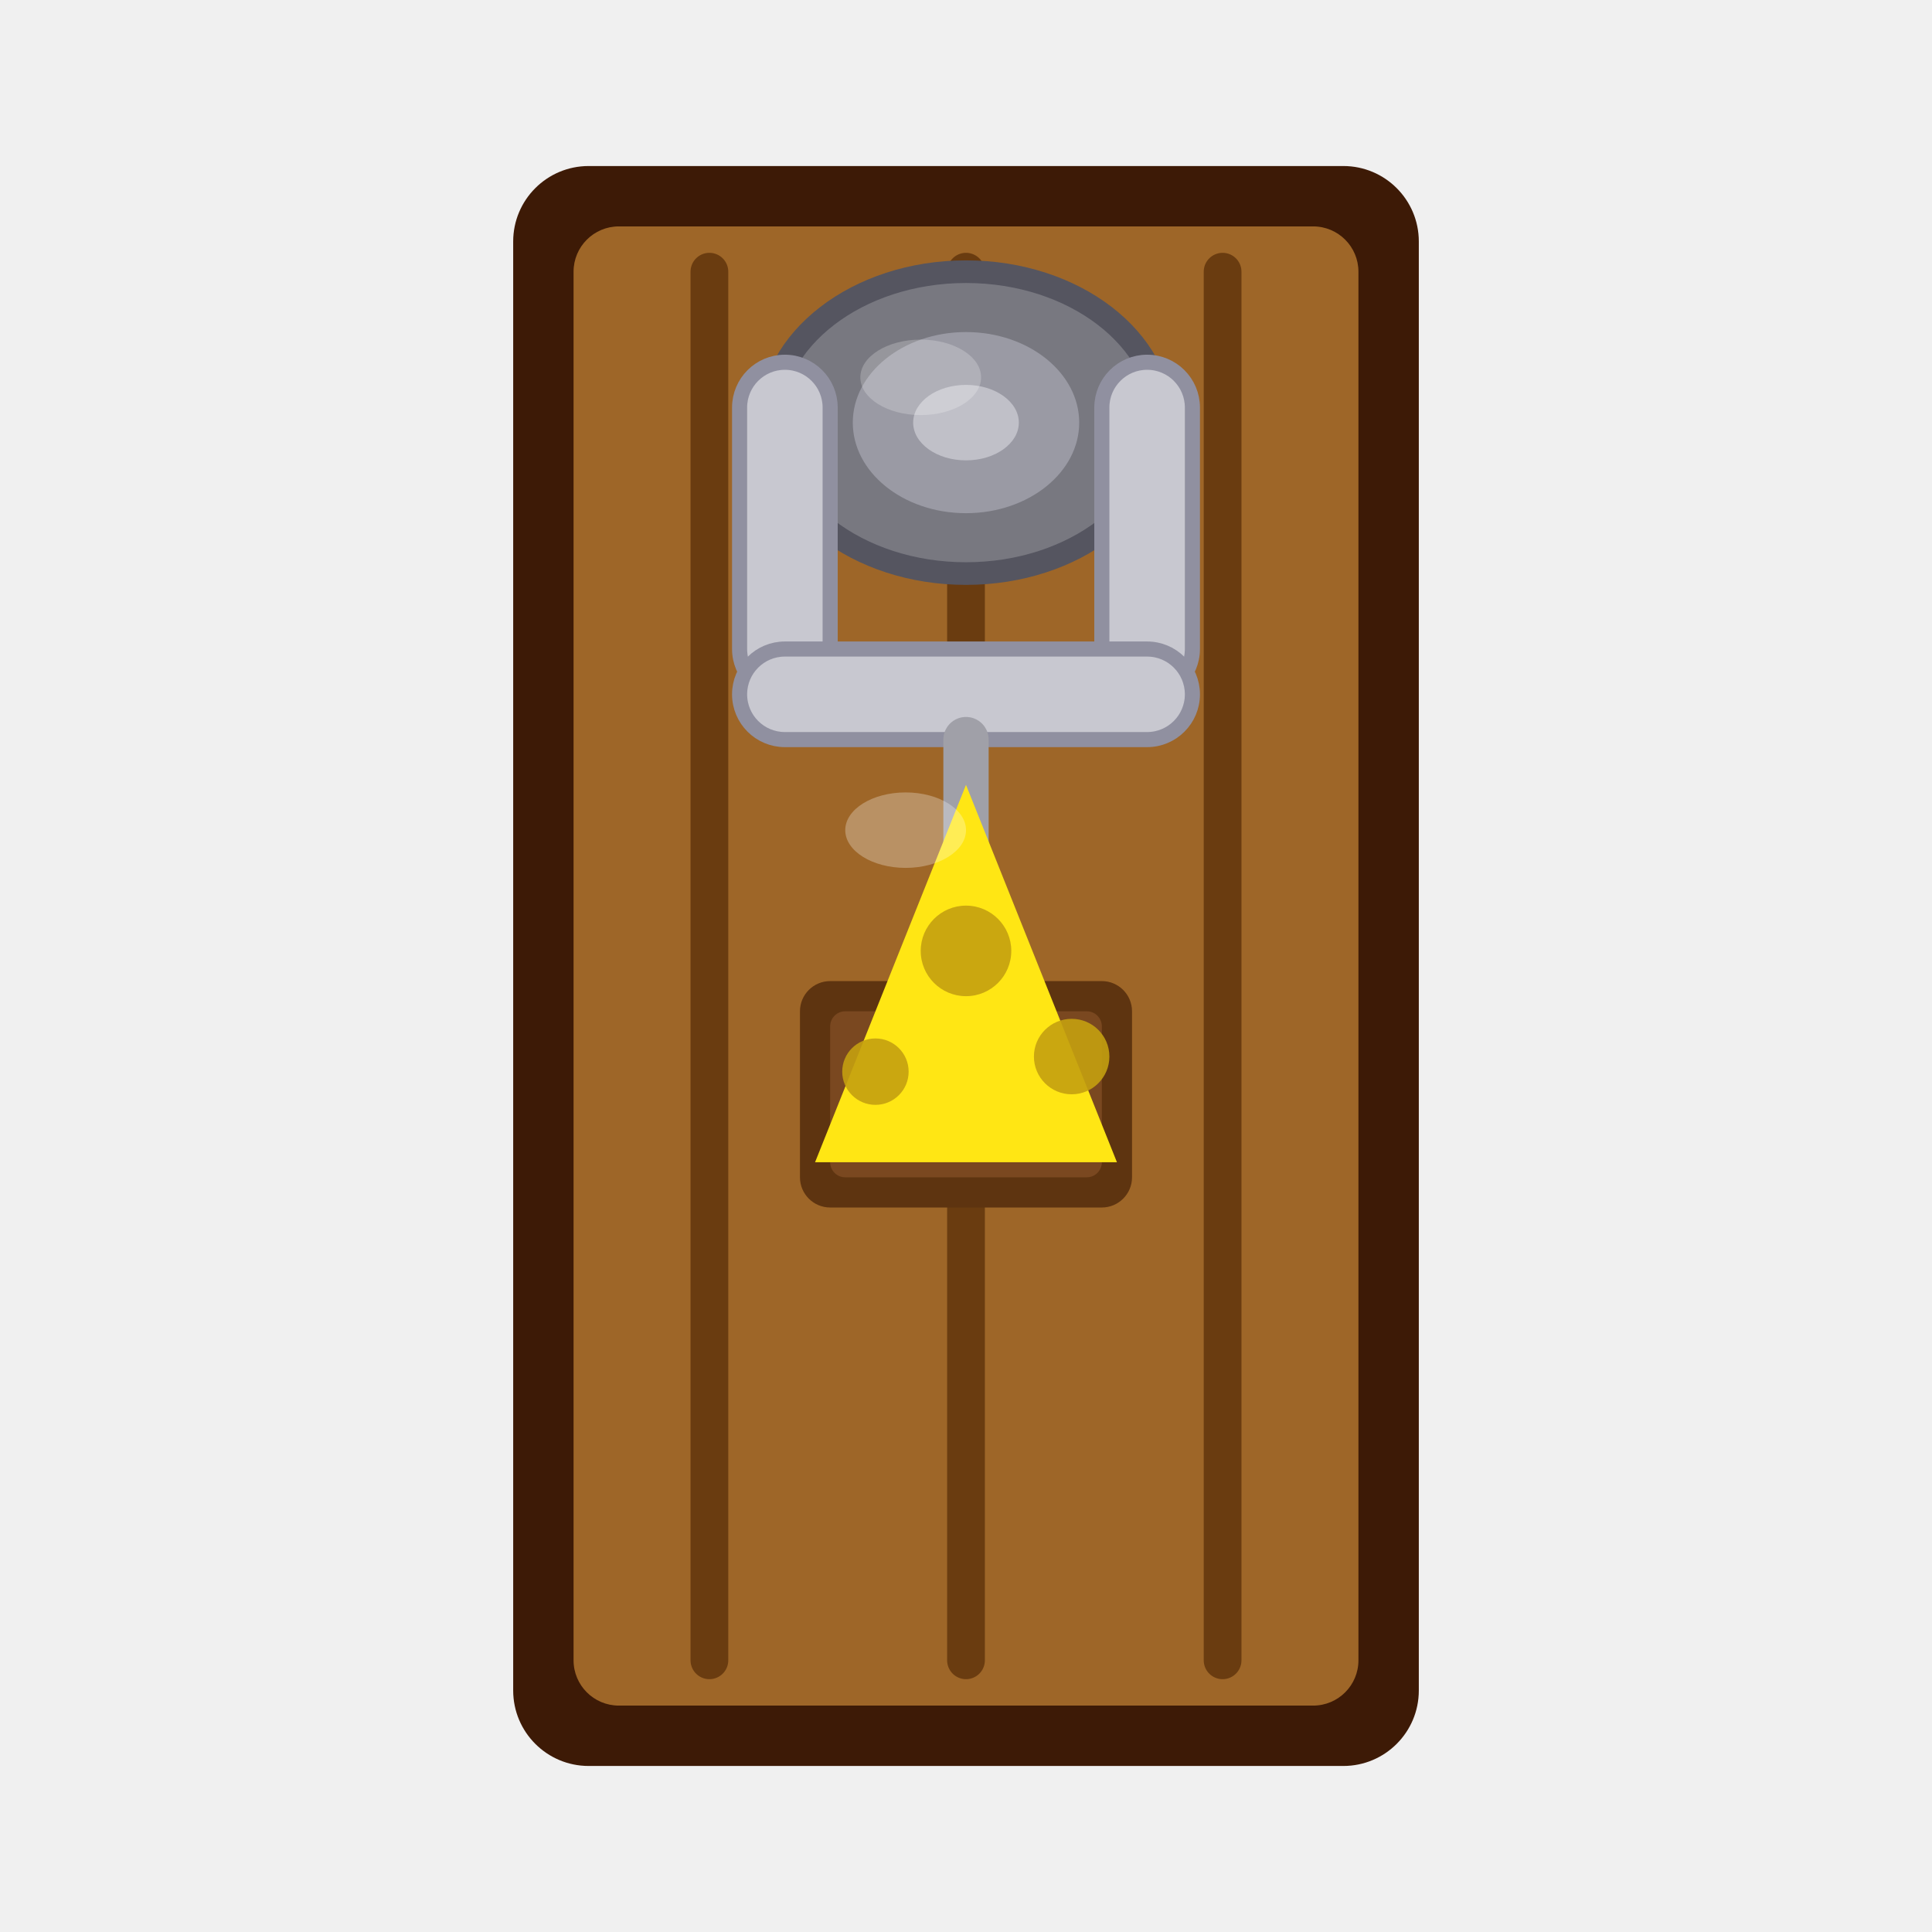
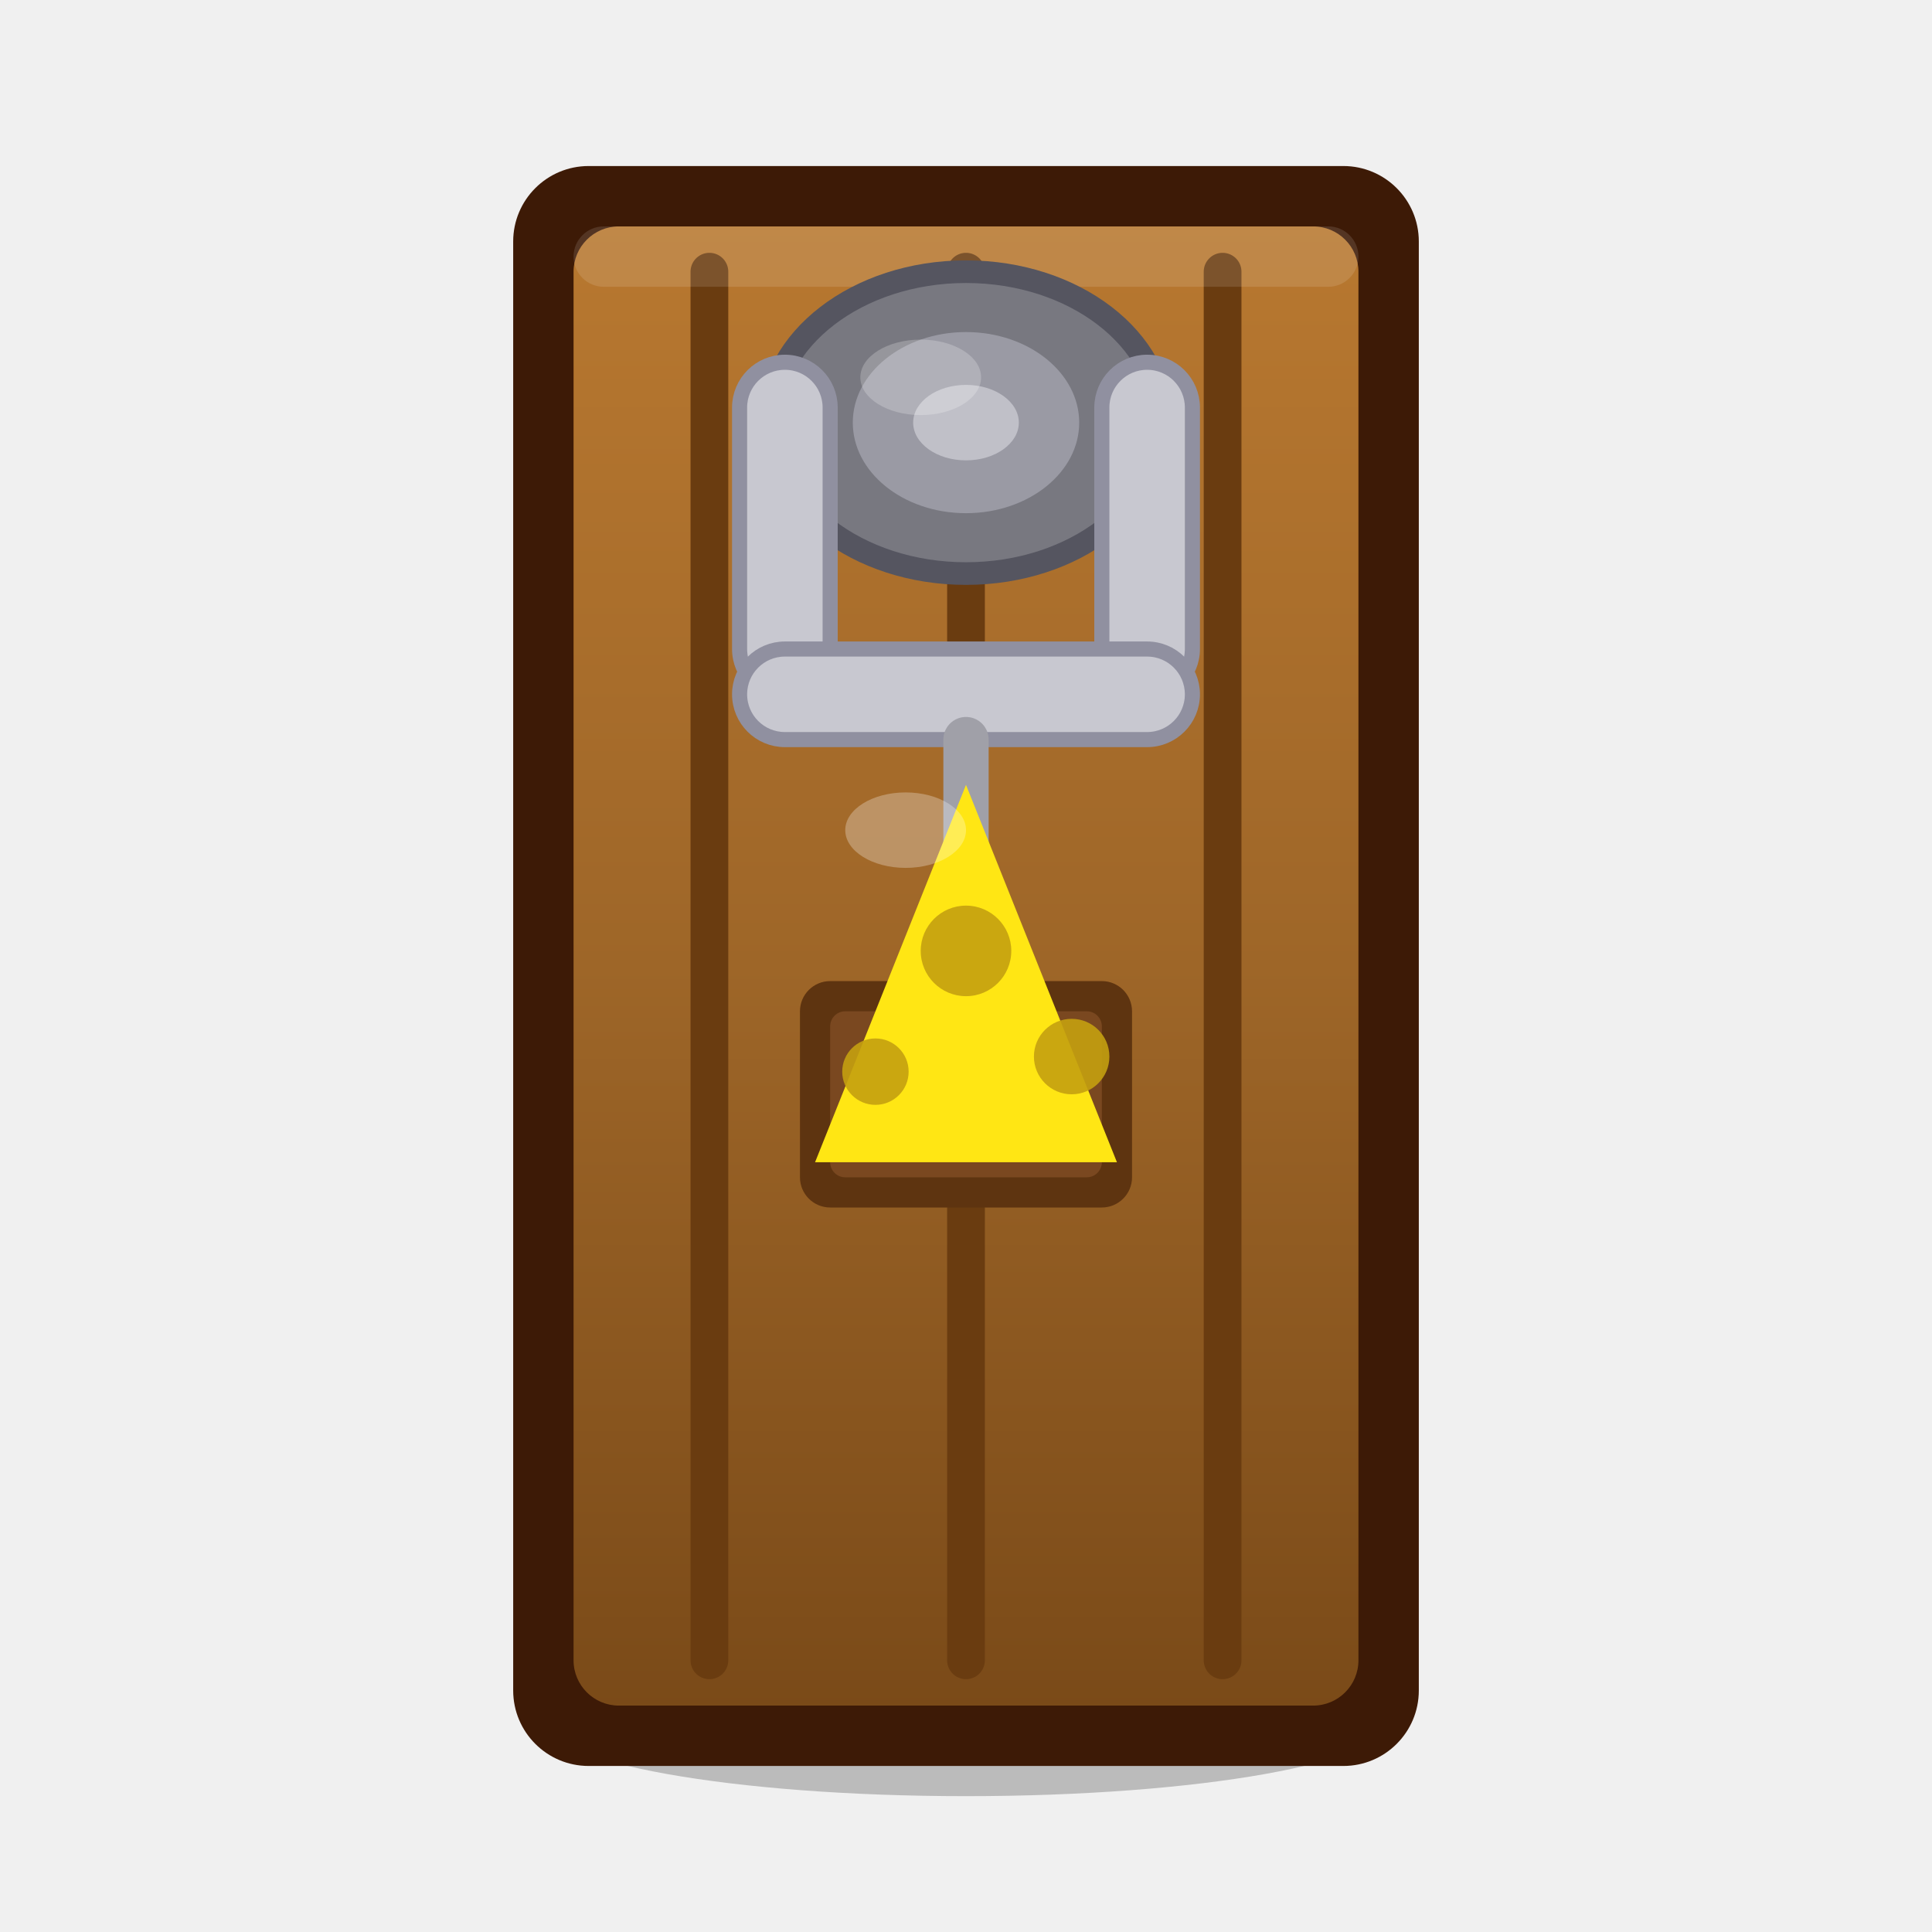
<svg xmlns="http://www.w3.org/2000/svg" width="128" height="128" viewBox="0 0 128 128">
+   <defs>
+     <linearGradient id="woodGrad" x1="0" y1="0" x2="0" y2="1">
+       <stop offset="0%" stop-color="#B87830" />
+       <stop offset="50%" stop-color="#9E6628" />
+       <stop offset="100%" stop-color="#7A4A18" />
+     </linearGradient>
+   </defs>
+   <ellipse cx="64" cy="114" rx="28" ry="5" fill="#000000" opacity="0.22" />
  <rect x="34" y="11" width="60" height="106" rx="5" fill="#3D1A06" />
-   <rect x="38" y="15" width="52" height="98" rx="3" fill="#9E6628" />
+   <rect x="38" y="15" width="52" height="98" rx="3" fill="url(#woodGrad)" />
  <line x1="47" y1="18" x2="47" y2="110" stroke="#6A3C10" stroke-width="2.5" stroke-linecap="round" />
  <line x1="64" y1="18" x2="64" y2="110" stroke="#6A3C10" stroke-width="2.5" stroke-linecap="round" />
  <line x1="81" y1="18" x2="81" y2="110" stroke="#6A3C10" stroke-width="2.5" stroke-linecap="round" />
+   <rect x="38" y="15" width="52" height="4" rx="2" fill="white" opacity="0.12" />
  <ellipse cx="64" cy="28" rx="13" ry="10" fill="#787880" stroke="#555560" stroke-width="1.5" />
  <ellipse cx="64" cy="28" rx="8" ry="6.5" fill="#9A9AA4" stroke="#787880" stroke-width="1" />
  <ellipse cx="64" cy="28" rx="3.5" ry="2.5" fill="#C0C0C8" />
  <rect x="49" y="24" width="6" height="22" rx="3" fill="#C8C8D0" stroke="#9090A0" stroke-width="1" />
  <rect x="73" y="24" width="6" height="22" rx="3" fill="#C8C8D0" stroke="#9090A0" stroke-width="1" />
  <rect x="49" y="43" width="30" height="6" rx="3" fill="#C8C8D0" stroke="#9090A0" stroke-width="1" />
  <line x1="64" y1="49" x2="64" y2="65" stroke="#A0A0A8" stroke-width="3" stroke-linecap="round" />
  <rect x="53" y="65" width="22" height="15" rx="2" fill="#5E3410" />
  <rect x="55" y="67" width="18" height="11" rx="1" fill="#7A4820" />
  <polygon points="64,52 54,77 74,77" fill="#FFE614" />
  <circle cx="64" cy="63" r="3" fill="#C4A010" opacity="0.9" />
  <circle cx="58" cy="71" r="2.2" fill="#C4A010" opacity="0.9" />
  <circle cx="71" cy="70" r="2.5" fill="#C4A010" opacity="0.9" />
  <ellipse cx="60" cy="55" rx="4" ry="2.5" fill="white" opacity="0.28" />
  <ellipse cx="61" cy="25" rx="4" ry="2.5" fill="white" opacity="0.22" />
</svg>
